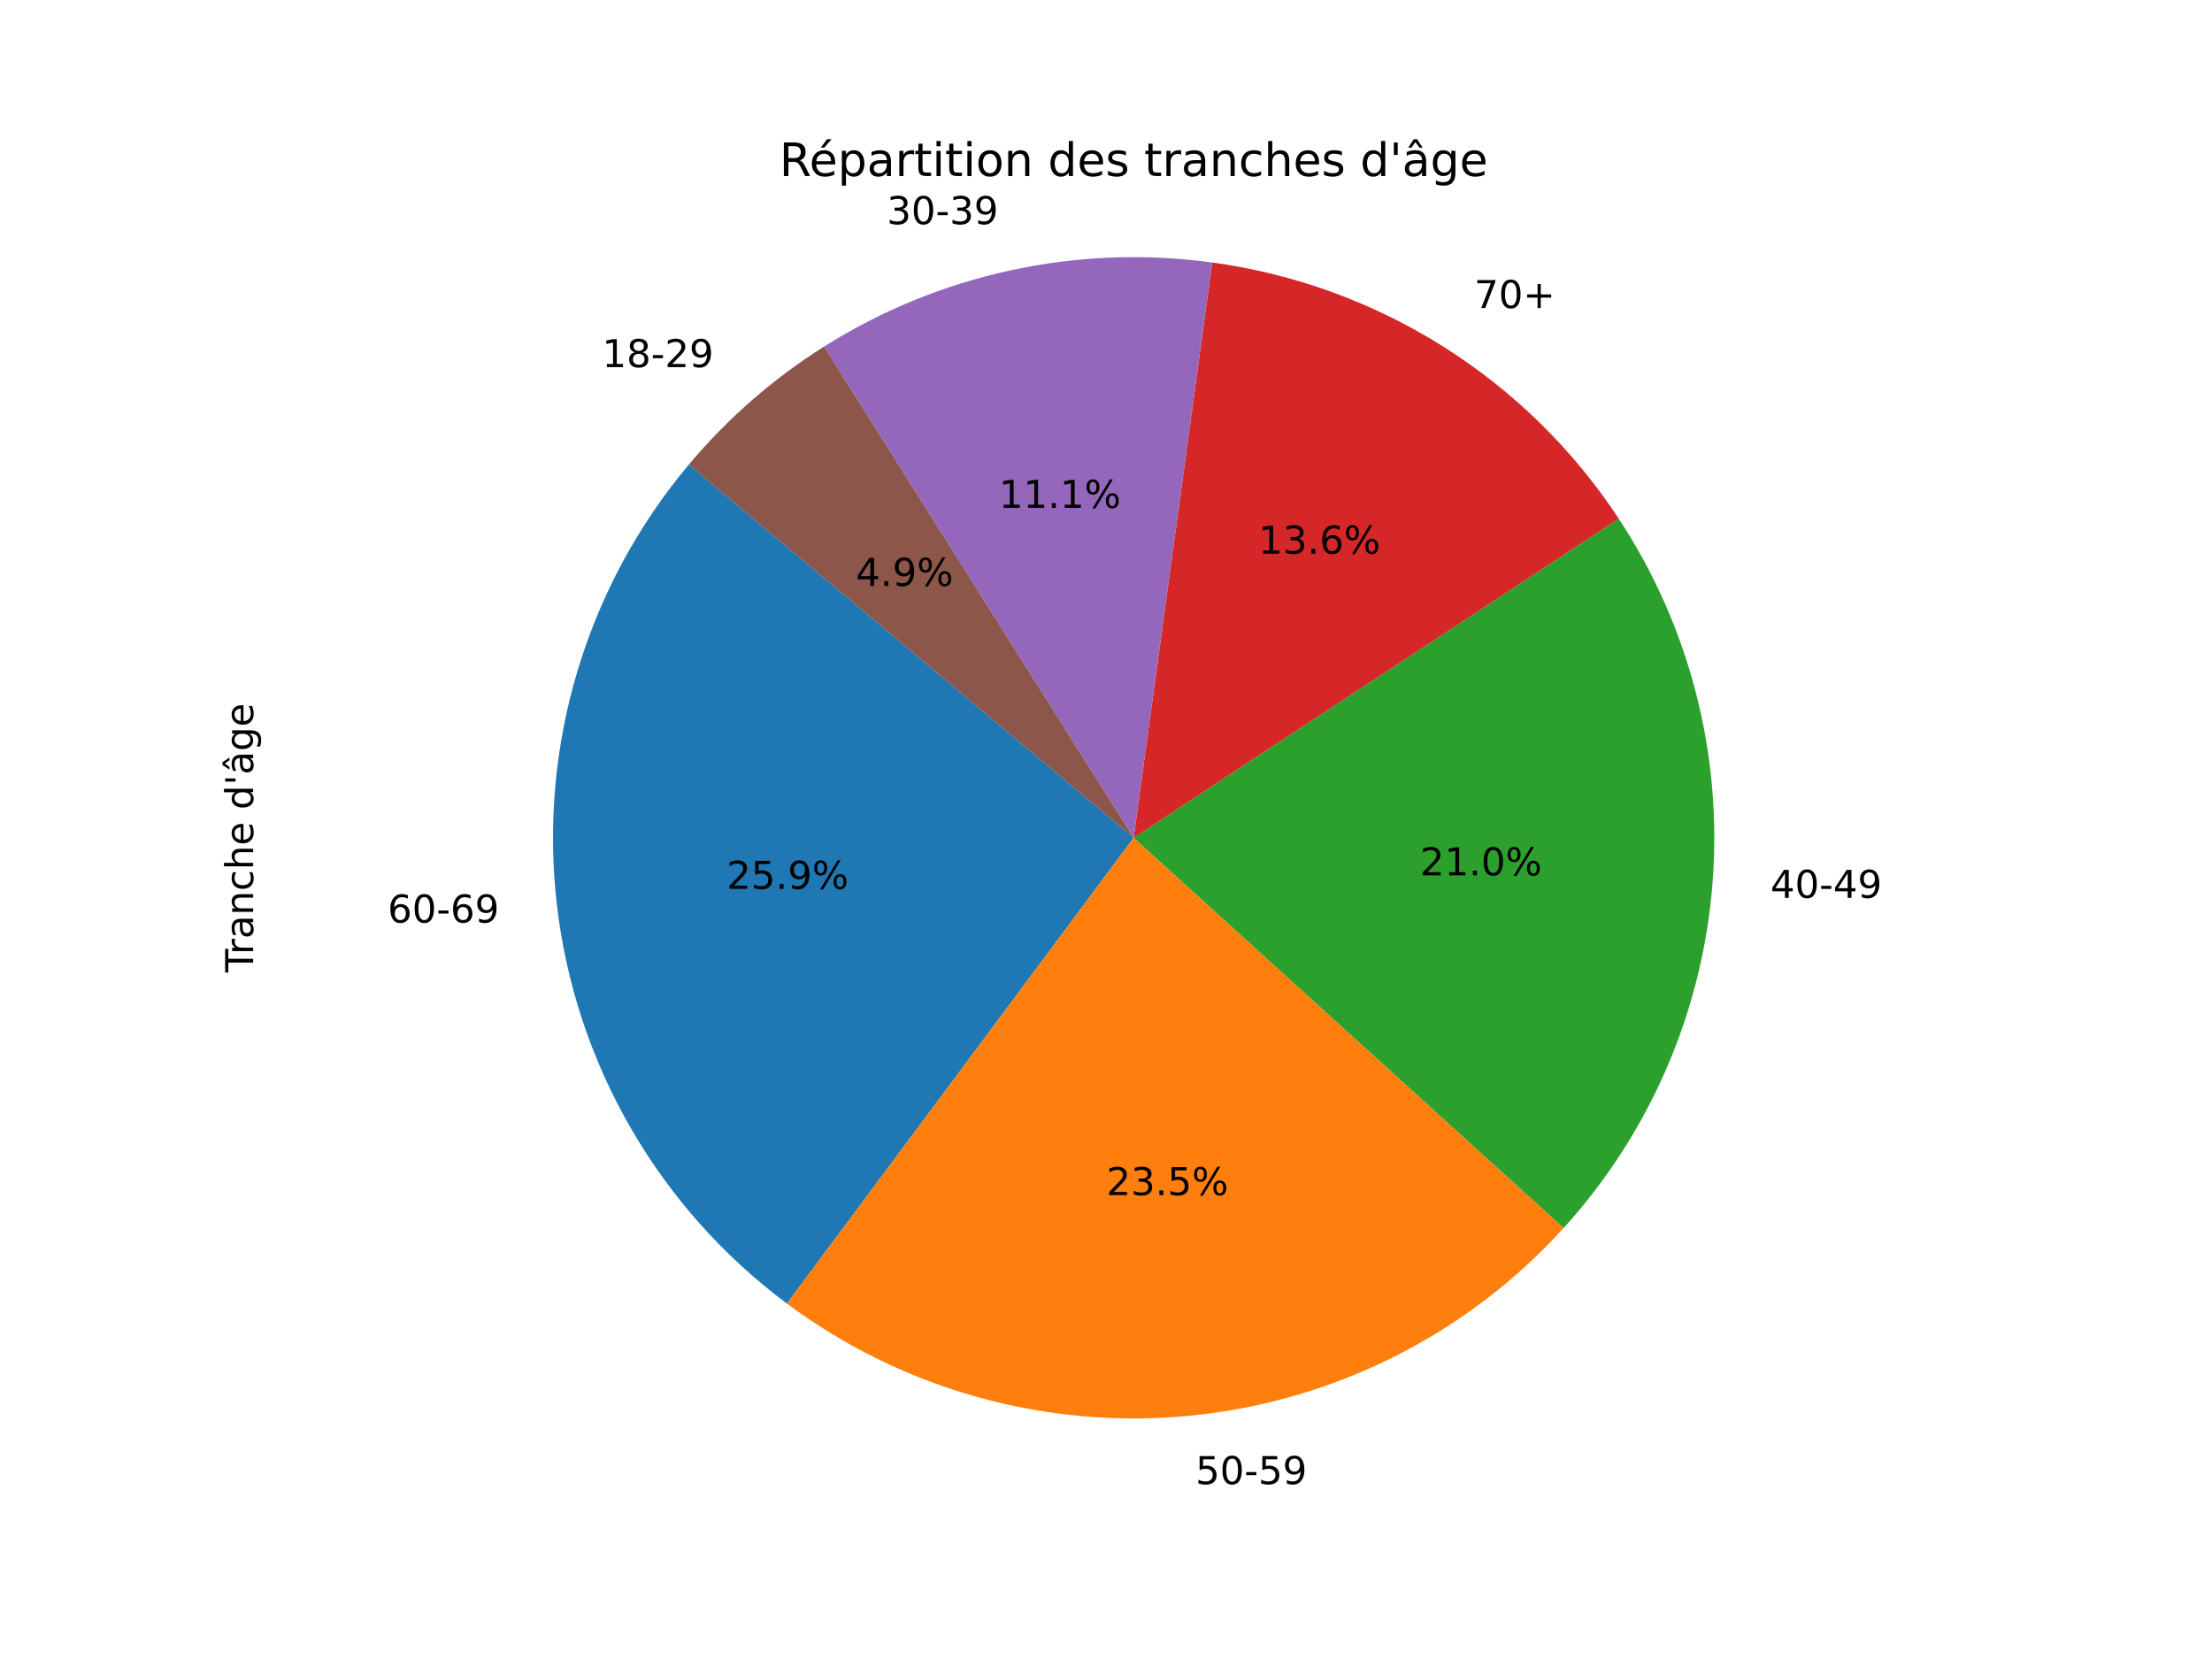
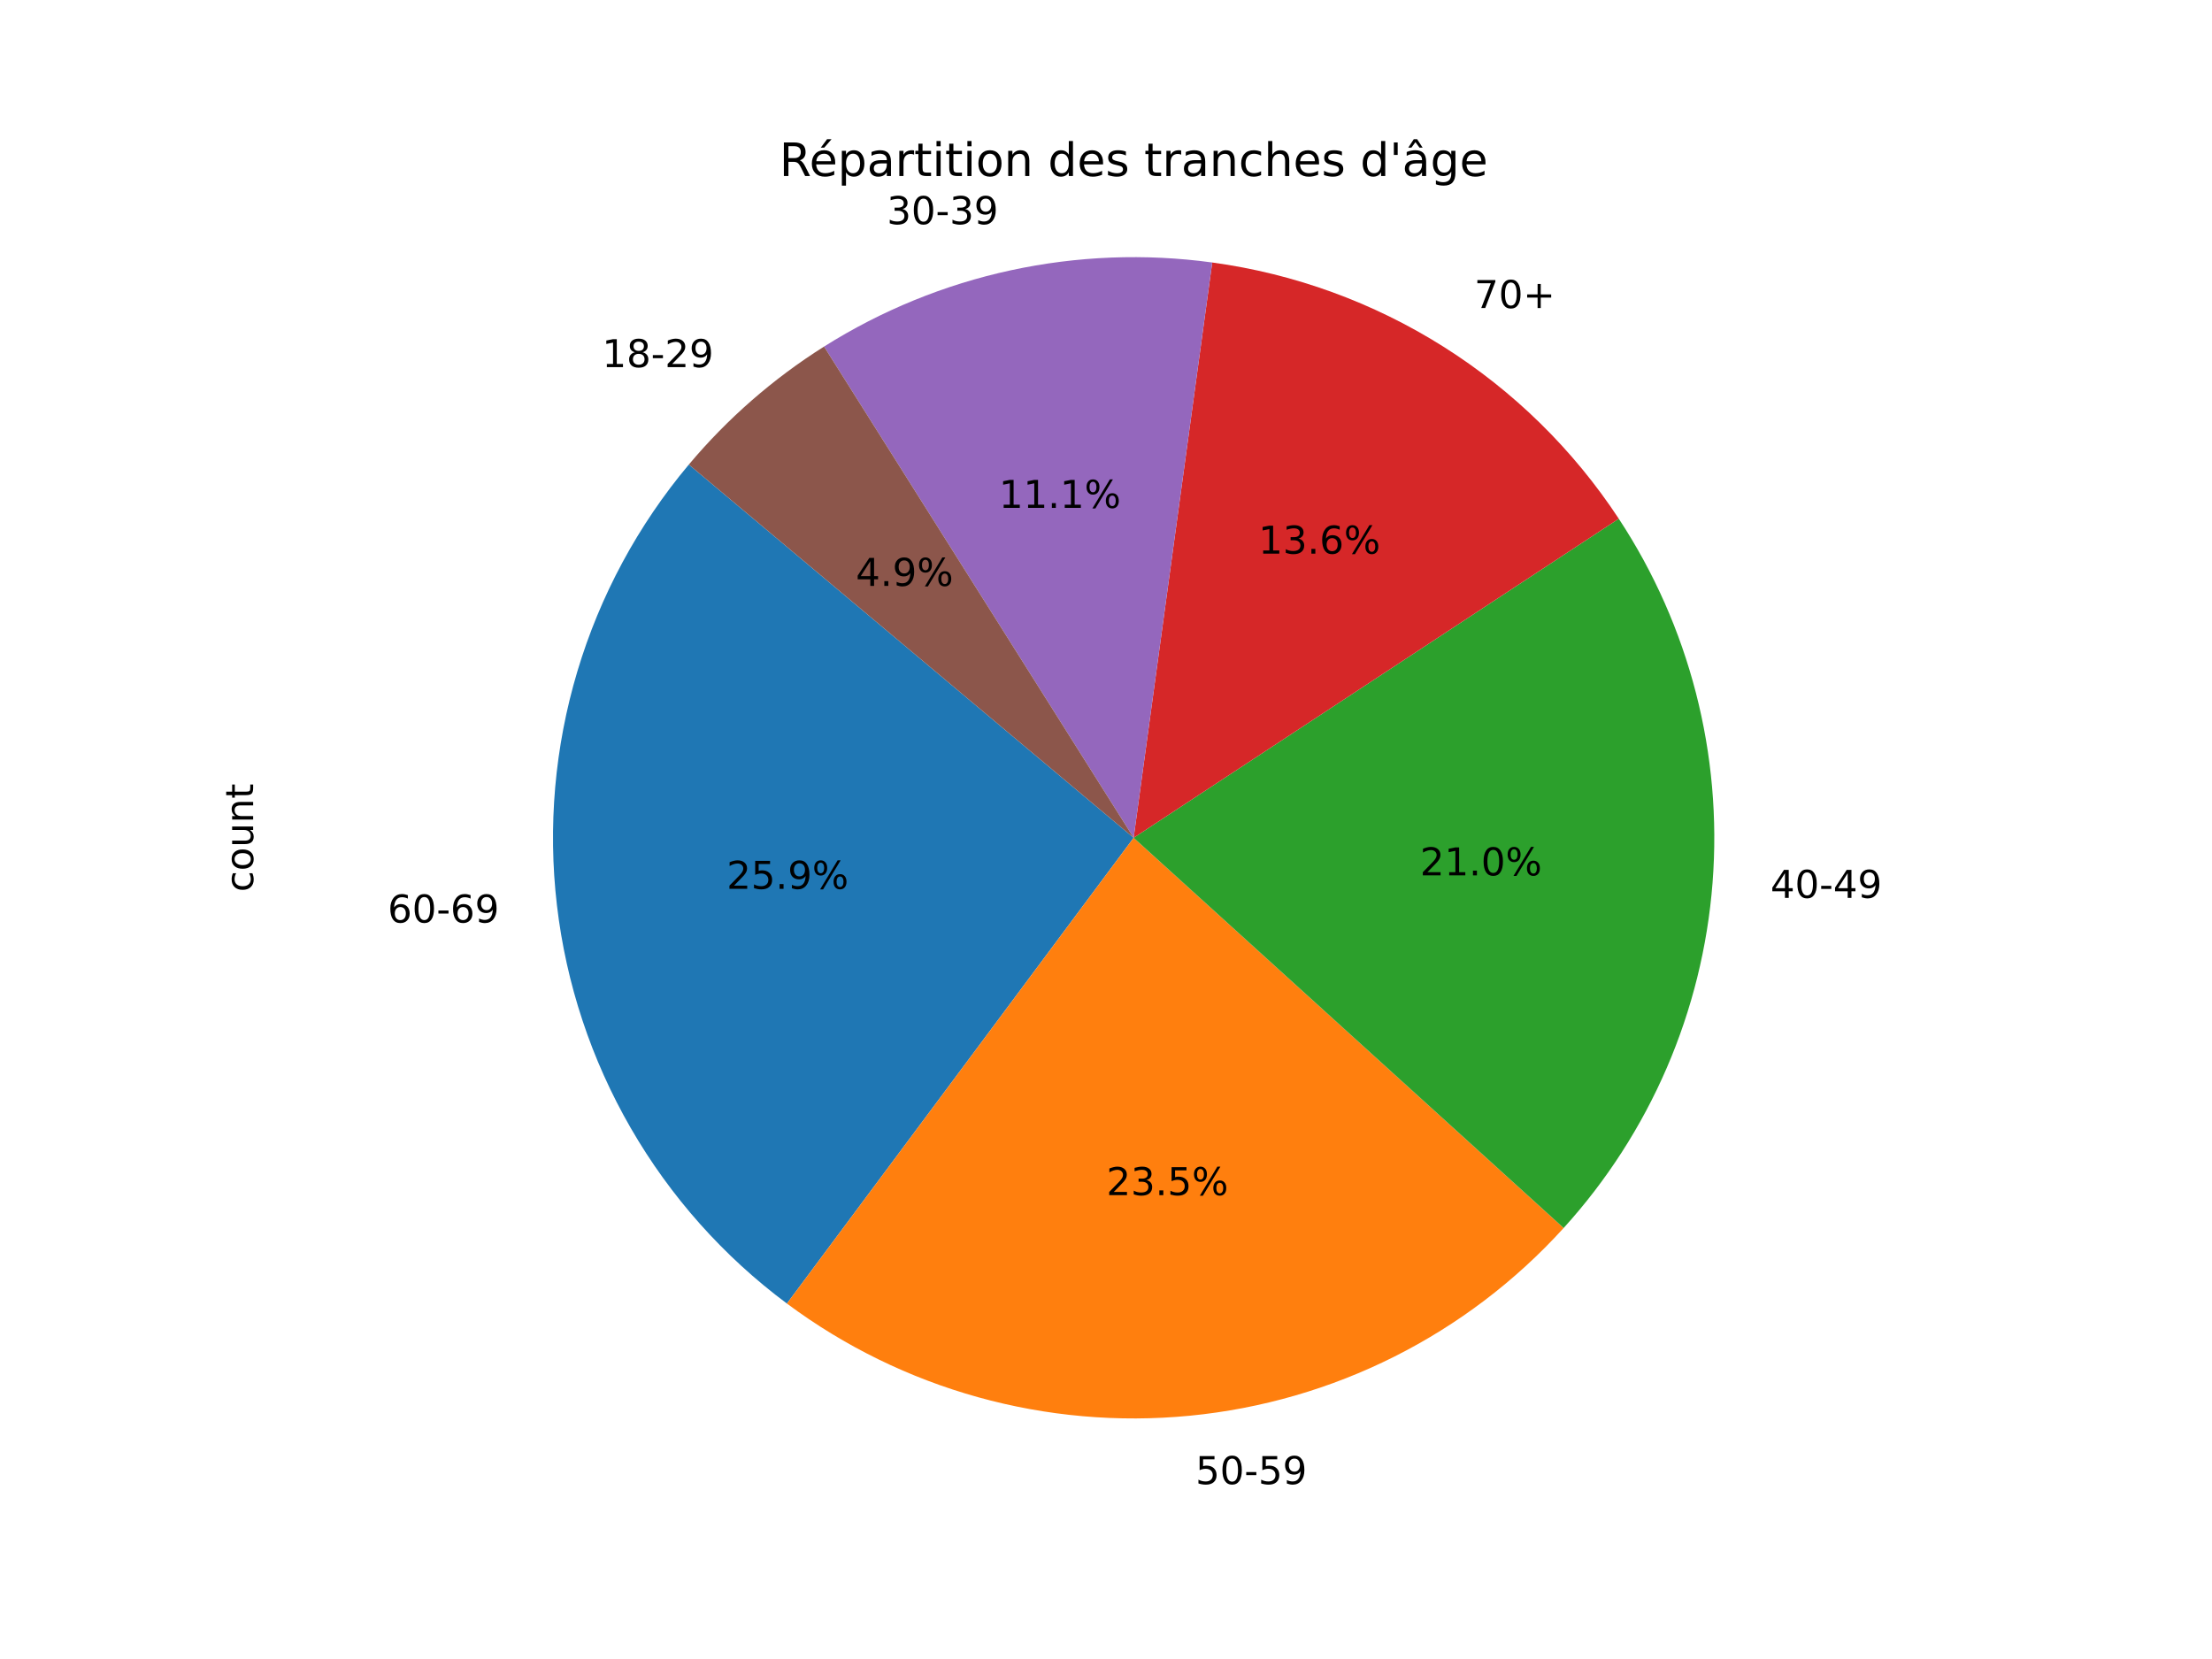
<svg xmlns="http://www.w3.org/2000/svg" xmlns:xlink="http://www.w3.org/1999/xlink" width="576pt" height="432pt" viewBox="0 0 576 432" version="1.1">
  <defs>
    <style type="text/css">*{stroke-linejoin: round; stroke-linecap: butt}</style>
  </defs>
  <g id="figure_1">
    <g id="patch_1">
      <path d="M 0 432  L 576 432  L 576 0  L 0 0  z " style="fill: #ffffff" />
    </g>
    <g id="axes_1">
      <g id="patch_2">
        <path d="M 179.374 120.971  C 166.135 136.748 156.259 155.065 150.352 174.795  C 144.445 194.526 142.631 215.257 145.022 235.713  C 147.413 256.17 153.959 275.924 164.257 293.76  C 174.555 311.597 188.389 327.142 204.91 339.441  L 295.2 218.16  z " style="fill: #1f77b4" />
      </g>
      <g id="patch_3">
        <path d="M 204.91 339.441  C 235.034 361.868 272.459 372.286 309.838 368.65  C 347.217 365.014 381.933 347.579 407.17 319.768  L 295.2 218.16  z " style="fill: #ff7f0e" />
      </g>
      <g id="patch_4">
        <path d="M 407.17 319.768  C 429.702 294.938 443.347 263.305 445.946 229.877  C 448.544 196.449 439.95 163.087 421.526 135.074  L 295.2 218.16  z " style="fill: #2ca02c" />
      </g>
      <g id="patch_5">
        <path d="M 421.526 135.074  C 409.666 117.041 394.08 101.755 375.821 90.247  C 357.561 78.738 337.047 71.272 315.662 68.351  L 295.2 218.16  z " style="fill: #d62728" />
      </g>
      <g id="patch_6">
        <path d="M 315.662 68.351  C 298.187 65.964 280.428 66.653 263.19 70.387  C 245.953 74.121 229.501 80.842 214.579 90.247  L 295.2 218.16  z " style="fill: #9467bd" />
      </g>
      <g id="patch_7">
        <path d="M 214.579 90.247  C 207.961 94.418 201.677 99.097 195.783 104.24  C 189.889 109.384 184.403 114.978 179.374 120.971  L 295.2 218.16  z " style="fill: #8c564b" />
      </g>
      <g id="matplotlib.axis_1" />
      <g id="matplotlib.axis_2">
        <g id="text_1">
-           <g transform="translate(65.92031 253.2116) rotate(-90) scale(0.1 -0.1)">
+           <g transform="translate(65.92031 232.2663) rotate(-90) scale(0.1 -0.1)">
            <defs>
-               <path id="DejaVuSans-54" d="M -19 4666  L 3928 4666  L 3928 4134  L 2272 4134  L 2272 0  L 1638 0  L 1638 4134  L -19 4134  L -19 4666  z " transform="scale(0.015625)" />
-               <path id="DejaVuSans-72" d="M 2631 2963  Q 2534 3019 2420 3045  Q 2306 3072 2169 3072  Q 1681 3072 1420 2755  Q 1159 2438 1159 1844  L 1159 0  L 581 0  L 581 3500  L 1159 3500  L 1159 2956  Q 1341 3275 1631 3429  Q 1922 3584 2338 3584  Q 2397 3584 2469 3576  Q 2541 3569 2628 3553  L 2631 2963  z " transform="scale(0.015625)" />
-               <path id="DejaVuSans-61" d="M 2194 1759  Q 1497 1759 1228 1600  Q 959 1441 959 1056  Q 959 750 1161 570  Q 1363 391 1709 391  Q 2188 391 2477 730  Q 2766 1069 2766 1631  L 2766 1759  L 2194 1759  z M 3341 1997  L 3341 0  L 2766 0  L 2766 531  Q 2569 213 2275 61  Q 1981 -91 1556 -91  Q 1019 -91 701 211  Q 384 513 384 1019  Q 384 1609 779 1909  Q 1175 2209 1959 2209  L 2766 2209  L 2766 2266  Q 2766 2663 2505 2880  Q 2244 3097 1772 3097  Q 1472 3097 1187 3025  Q 903 2953 641 2809  L 641 3341  Q 956 3463 1253 3523  Q 1550 3584 1831 3584  Q 2591 3584 2966 3190  Q 3341 2797 3341 1997  z " transform="scale(0.015625)" />
+               <path id="DejaVuSans-63" d="M 3122 3366  L 3122 2828  Q 2878 2963 2633 3030  Q 2388 3097 2138 3097  Q 1578 3097 1268 2742  Q 959 2388 959 1747  Q 959 1106 1268 751  Q 1578 397 2138 397  Q 2388 397 2633 464  Q 2878 531 3122 666  L 3122 134  Q 2881 22 2623 -34  Q 2366 -91 2075 -91  Q 1284 -91 818 406  Q 353 903 353 1747  Q 353 2603 823 3093  Q 1294 3584 2113 3584  Q 2378 3584 2631 3529  Q 2884 3475 3122 3366  z " transform="scale(0.015625)" />
+               <path id="DejaVuSans-6f" d="M 1959 3097  Q 1497 3097 1228 2736  Q 959 2375 959 1747  Q 959 1119 1226 758  Q 1494 397 1959 397  Q 2419 397 2687 759  Q 2956 1122 2956 1747  Q 2956 2369 2687 2733  Q 2419 3097 1959 3097  z M 1959 3584  Q 2709 3584 3137 3096  Q 3566 2609 3566 1747  Q 3566 888 3137 398  Q 2709 -91 1959 -91  Q 1206 -91 779 398  Q 353 888 353 1747  Q 353 2609 779 3096  Q 1206 3584 1959 3584  z " transform="scale(0.015625)" />
+               <path id="DejaVuSans-75" d="M 544 1381  L 544 3500  L 1119 3500  L 1119 1403  Q 1119 906 1312 657  Q 1506 409 1894 409  Q 2359 409 2629 706  Q 2900 1003 2900 1516  L 2900 3500  L 3475 3500  L 3475 0  L 2900 0  L 2900 538  Q 2691 219 2414 64  Q 2138 -91 1772 -91  Q 1169 -91 856 284  Q 544 659 544 1381  z M 1991 3584  L 1991 3584  z " transform="scale(0.015625)" />
              <path id="DejaVuSans-6e" d="M 3513 2113  L 3513 0  L 2938 0  L 2938 2094  Q 2938 2591 2744 2837  Q 2550 3084 2163 3084  Q 1697 3084 1428 2787  Q 1159 2491 1159 1978  L 1159 0  L 581 0  L 581 3500  L 1159 3500  L 1159 2956  Q 1366 3272 1645 3428  Q 1925 3584 2291 3584  Q 2894 3584 3203 3211  Q 3513 2838 3513 2113  z " transform="scale(0.015625)" />
-               <path id="DejaVuSans-63" d="M 3122 3366  L 3122 2828  Q 2878 2963 2633 3030  Q 2388 3097 2138 3097  Q 1578 3097 1268 2742  Q 959 2388 959 1747  Q 959 1106 1268 751  Q 1578 397 2138 397  Q 2388 397 2633 464  Q 2878 531 3122 666  L 3122 134  Q 2881 22 2623 -34  Q 2366 -91 2075 -91  Q 1284 -91 818 406  Q 353 903 353 1747  Q 353 2603 823 3093  Q 1294 3584 2113 3584  Q 2378 3584 2631 3529  Q 2884 3475 3122 3366  z " transform="scale(0.015625)" />
-               <path id="DejaVuSans-68" d="M 3513 2113  L 3513 0  L 2938 0  L 2938 2094  Q 2938 2591 2744 2837  Q 2550 3084 2163 3084  Q 1697 3084 1428 2787  Q 1159 2491 1159 1978  L 1159 0  L 581 0  L 581 4863  L 1159 4863  L 1159 2956  Q 1366 3272 1645 3428  Q 1925 3584 2291 3584  Q 2894 3584 3203 3211  Q 3513 2838 3513 2113  z " transform="scale(0.015625)" />
-               <path id="DejaVuSans-65" d="M 3597 1894  L 3597 1613  L 953 1613  Q 991 1019 1311 708  Q 1631 397 2203 397  Q 2534 397 2845 478  Q 3156 559 3463 722  L 3463 178  Q 3153 47 2828 -22  Q 2503 -91 2169 -91  Q 1331 -91 842 396  Q 353 884 353 1716  Q 353 2575 817 3079  Q 1281 3584 2069 3584  Q 2775 3584 3186 3129  Q 3597 2675 3597 1894  z M 3022 2063  Q 3016 2534 2758 2815  Q 2500 3097 2075 3097  Q 1594 3097 1305 2825  Q 1016 2553 972 2059  L 3022 2063  z " transform="scale(0.015625)" />
-               <path id="DejaVuSans-20" transform="scale(0.015625)" />
-               <path id="DejaVuSans-64" d="M 2906 2969  L 2906 4863  L 3481 4863  L 3481 0  L 2906 0  L 2906 525  Q 2725 213 2448 61  Q 2172 -91 1784 -91  Q 1150 -91 751 415  Q 353 922 353 1747  Q 353 2572 751 3078  Q 1150 3584 1784 3584  Q 2172 3584 2448 3432  Q 2725 3281 2906 2969  z M 947 1747  Q 947 1113 1208 752  Q 1469 391 1925 391  Q 2381 391 2643 752  Q 2906 1113 2906 1747  Q 2906 2381 2643 2742  Q 2381 3103 1925 3103  Q 1469 3103 1208 2742  Q 947 2381 947 1747  z " transform="scale(0.015625)" />
-               <path id="DejaVuSans-27" d="M 1147 4666  L 1147 2931  L 616 2931  L 616 4666  L 1147 4666  z " transform="scale(0.015625)" />
-               <path id="DejaVuSans-e2" d="M 2194 1759  Q 1497 1759 1228 1600  Q 959 1441 959 1056  Q 959 750 1161 570  Q 1363 391 1709 391  Q 2188 391 2477 730  Q 2766 1069 2766 1631  L 2766 1759  L 2194 1759  z M 3341 1997  L 3341 0  L 2766 0  L 2766 531  Q 2569 213 2275 61  Q 1981 -91 1556 -91  Q 1019 -91 701 211  Q 384 513 384 1019  Q 384 1609 779 1909  Q 1175 2209 1959 2209  L 2766 2209  L 2766 2266  Q 2766 2663 2505 2880  Q 2244 3097 1772 3097  Q 1472 3097 1187 3025  Q 903 2953 641 2809  L 641 3341  Q 956 3463 1253 3523  Q 1550 3584 1831 3584  Q 2591 3584 2966 3190  Q 3341 2797 3341 1997  z M 1625 5119  L 2087 5119  L 2853 3944  L 2419 3944  L 1856 4709  L 1294 3944  L 859 3944  L 1625 5119  z " transform="scale(0.015625)" />
-               <path id="DejaVuSans-67" d="M 2906 1791  Q 2906 2416 2648 2759  Q 2391 3103 1925 3103  Q 1463 3103 1205 2759  Q 947 2416 947 1791  Q 947 1169 1205 825  Q 1463 481 1925 481  Q 2391 481 2648 825  Q 2906 1169 2906 1791  z M 3481 434  Q 3481 -459 3084 -895  Q 2688 -1331 1869 -1331  Q 1566 -1331 1297 -1286  Q 1028 -1241 775 -1147  L 775 -588  Q 1028 -725 1275 -790  Q 1522 -856 1778 -856  Q 2344 -856 2625 -561  Q 2906 -266 2906 331  L 2906 616  Q 2728 306 2450 153  Q 2172 0 1784 0  Q 1141 0 747 490  Q 353 981 353 1791  Q 353 2603 747 3093  Q 1141 3584 1784 3584  Q 2172 3584 2450 3431  Q 2728 3278 2906 2969  L 2906 3500  L 3481 3500  L 3481 434  z " transform="scale(0.015625)" />
+               <path id="DejaVuSans-74" d="M 1172 4494  L 1172 3500  L 2356 3500  L 2356 3053  L 1172 3053  L 1172 1153  Q 1172 725 1289 603  Q 1406 481 1766 481  L 2356 481  L 2356 0  L 1766 0  Q 1100 0 847 248  Q 594 497 594 1153  L 594 3053  L 172 3053  L 172 3500  L 594 3500  L 594 4494  L 1172 4494  z " transform="scale(0.015625)" />
            </defs>
-             <use xlink:href="#DejaVuSans-54" />
-             <use xlink:href="#DejaVuSans-72" x="46.334" />
-             <use xlink:href="#DejaVuSans-61" x="87.447" />
-             <use xlink:href="#DejaVuSans-6e" x="148.727" />
-             <use xlink:href="#DejaVuSans-63" x="212.105" />
-             <use xlink:href="#DejaVuSans-68" x="267.086" />
-             <use xlink:href="#DejaVuSans-65" x="330.465" />
-             <use xlink:href="#DejaVuSans-20" x="391.988" />
-             <use xlink:href="#DejaVuSans-64" x="423.775" />
-             <use xlink:href="#DejaVuSans-27" x="487.252" />
-             <use xlink:href="#DejaVuSans-e2" x="514.742" />
-             <use xlink:href="#DejaVuSans-67" x="576.021" />
-             <use xlink:href="#DejaVuSans-65" x="639.498" />
+             <use xlink:href="#DejaVuSans-63" />
+             <use xlink:href="#DejaVuSans-6f" x="54.98" />
+             <use xlink:href="#DejaVuSans-75" x="116.162" />
+             <use xlink:href="#DejaVuSans-6e" x="179.541" />
+             <use xlink:href="#DejaVuSans-74" x="242.92" />
          </g>
        </g>
      </g>
      <g id="text_2">
        <g transform="translate(100.9466 240.2281) scale(0.1 -0.1)">
          <defs>
            <path id="DejaVuSans-36" d="M 2113 2584  Q 1688 2584 1439 2293  Q 1191 2003 1191 1497  Q 1191 994 1439 701  Q 1688 409 2113 409  Q 2538 409 2786 701  Q 3034 994 3034 1497  Q 3034 2003 2786 2293  Q 2538 2584 2113 2584  z M 3366 4563  L 3366 3988  Q 3128 4100 2886 4159  Q 2644 4219 2406 4219  Q 1781 4219 1451 3797  Q 1122 3375 1075 2522  Q 1259 2794 1537 2939  Q 1816 3084 2150 3084  Q 2853 3084 3261 2657  Q 3669 2231 3669 1497  Q 3669 778 3244 343  Q 2819 -91 2113 -91  Q 1303 -91 875 529  Q 447 1150 447 2328  Q 447 3434 972 4092  Q 1497 4750 2381 4750  Q 2619 4750 2861 4703  Q 3103 4656 3366 4563  z " transform="scale(0.015625)" />
            <path id="DejaVuSans-30" d="M 2034 4250  Q 1547 4250 1301 3770  Q 1056 3291 1056 2328  Q 1056 1369 1301 889  Q 1547 409 2034 409  Q 2525 409 2770 889  Q 3016 1369 3016 2328  Q 3016 3291 2770 3770  Q 2525 4250 2034 4250  z M 2034 4750  Q 2819 4750 3233 4129  Q 3647 3509 3647 2328  Q 3647 1150 3233 529  Q 2819 -91 2034 -91  Q 1250 -91 836 529  Q 422 1150 422 2328  Q 422 3509 836 4129  Q 1250 4750 2034 4750  z " transform="scale(0.015625)" />
            <path id="DejaVuSans-2d" d="M 313 2009  L 1997 2009  L 1997 1497  L 313 1497  L 313 2009  z " transform="scale(0.015625)" />
            <path id="DejaVuSans-39" d="M 703 97  L 703 672  Q 941 559 1184 500  Q 1428 441 1663 441  Q 2288 441 2617 861  Q 2947 1281 2994 2138  Q 2813 1869 2534 1725  Q 2256 1581 1919 1581  Q 1219 1581 811 2004  Q 403 2428 403 3163  Q 403 3881 828 4315  Q 1253 4750 1959 4750  Q 2769 4750 3195 4129  Q 3622 3509 3622 2328  Q 3622 1225 3098 567  Q 2575 -91 1691 -91  Q 1453 -91 1209 -44  Q 966 3 703 97  z M 1959 2075  Q 2384 2075 2632 2365  Q 2881 2656 2881 3163  Q 2881 3666 2632 3958  Q 2384 4250 1959 4250  Q 1534 4250 1286 3958  Q 1038 3666 1038 3163  Q 1038 2656 1286 2365  Q 1534 2075 1959 2075  z " transform="scale(0.015625)" />
          </defs>
          <use xlink:href="#DejaVuSans-36" />
          <use xlink:href="#DejaVuSans-30" x="63.623" />
          <use xlink:href="#DejaVuSans-2d" x="127.246" />
          <use xlink:href="#DejaVuSans-36" x="163.33" />
          <use xlink:href="#DejaVuSans-39" x="226.953" />
        </g>
      </g>
      <g id="text_3">
        <g transform="translate(189.2098 231.4515) scale(0.1 -0.1)">
          <defs>
            <path id="DejaVuSans-32" d="M 1228 531  L 3431 531  L 3431 0  L 469 0  L 469 531  Q 828 903 1448 1529  Q 2069 2156 2228 2338  Q 2531 2678 2651 2914  Q 2772 3150 2772 3378  Q 2772 3750 2511 3984  Q 2250 4219 1831 4219  Q 1534 4219 1204 4116  Q 875 4013 500 3803  L 500 4441  Q 881 4594 1212 4672  Q 1544 4750 1819 4750  Q 2544 4750 2975 4387  Q 3406 4025 3406 3419  Q 3406 3131 3298 2873  Q 3191 2616 2906 2266  Q 2828 2175 2409 1742  Q 1991 1309 1228 531  z " transform="scale(0.015625)" />
            <path id="DejaVuSans-35" d="M 691 4666  L 3169 4666  L 3169 4134  L 1269 4134  L 1269 2991  Q 1406 3038 1543 3061  Q 1681 3084 1819 3084  Q 2600 3084 3056 2656  Q 3513 2228 3513 1497  Q 3513 744 3044 326  Q 2575 -91 1722 -91  Q 1428 -91 1123 -41  Q 819 9 494 109  L 494 744  Q 775 591 1075 516  Q 1375 441 1709 441  Q 2250 441 2565 725  Q 2881 1009 2881 1497  Q 2881 1984 2565 2268  Q 2250 2553 1709 2553  Q 1456 2553 1204 2497  Q 953 2441 691 2322  L 691 4666  z " transform="scale(0.015625)" />
            <path id="DejaVuSans-2e" d="M 684 794  L 1344 794  L 1344 0  L 684 0  L 684 794  z " transform="scale(0.015625)" />
            <path id="DejaVuSans-25" d="M 4653 2053  Q 4381 2053 4226 1822  Q 4072 1591 4072 1178  Q 4072 772 4226 539  Q 4381 306 4653 306  Q 4919 306 5073 539  Q 5228 772 5228 1178  Q 5228 1588 5073 1820  Q 4919 2053 4653 2053  z M 4653 2450  Q 5147 2450 5437 2106  Q 5728 1763 5728 1178  Q 5728 594 5436 251  Q 5144 -91 4653 -91  Q 4153 -91 3862 251  Q 3572 594 3572 1178  Q 3572 1766 3864 2108  Q 4156 2450 4653 2450  z M 1428 4353  Q 1159 4353 1004 4120  Q 850 3888 850 3481  Q 850 3069 1003 2837  Q 1156 2606 1428 2606  Q 1700 2606 1854 2837  Q 2009 3069 2009 3481  Q 2009 3884 1853 4118  Q 1697 4353 1428 4353  z M 4250 4750  L 4750 4750  L 1831 -91  L 1331 -91  L 4250 4750  z M 1428 4750  Q 1922 4750 2215 4408  Q 2509 4066 2509 3481  Q 2509 2891 2217 2550  Q 1925 2209 1428 2209  Q 931 2209 642 2551  Q 353 2894 353 3481  Q 353 4063 643 4406  Q 934 4750 1428 4750  z " transform="scale(0.015625)" />
          </defs>
          <use xlink:href="#DejaVuSans-32" />
          <use xlink:href="#DejaVuSans-35" x="63.623" />
          <use xlink:href="#DejaVuSans-2e" x="127.246" />
          <use xlink:href="#DejaVuSans-39" x="159.033" />
          <use xlink:href="#DejaVuSans-25" x="222.656" />
        </g>
      </g>
      <g id="text_4">
        <g transform="translate(311.3016 386.4584) scale(0.1 -0.1)">
          <use xlink:href="#DejaVuSans-35" />
          <use xlink:href="#DejaVuSans-30" x="63.623" />
          <use xlink:href="#DejaVuSans-2d" x="127.246" />
          <use xlink:href="#DejaVuSans-35" x="163.33" />
          <use xlink:href="#DejaVuSans-39" x="226.953" />
        </g>
      </g>
      <g id="text_5">
        <g transform="translate(288.0991 311.2135) scale(0.1 -0.1)">
          <defs>
            <path id="DejaVuSans-33" d="M 2597 2516  Q 3050 2419 3304 2112  Q 3559 1806 3559 1356  Q 3559 666 3084 287  Q 2609 -91 1734 -91  Q 1441 -91 1130 -33  Q 819 25 488 141  L 488 750  Q 750 597 1062 519  Q 1375 441 1716 441  Q 2309 441 2620 675  Q 2931 909 2931 1356  Q 2931 1769 2642 2001  Q 2353 2234 1838 2234  L 1294 2234  L 1294 2753  L 1863 2753  Q 2328 2753 2575 2939  Q 2822 3125 2822 3475  Q 2822 3834 2567 4026  Q 2313 4219 1838 4219  Q 1578 4219 1281 4162  Q 984 4106 628 3988  L 628 4550  Q 988 4650 1302 4700  Q 1616 4750 1894 4750  Q 2613 4750 3031 4423  Q 3450 4097 3450 3541  Q 3450 3153 3228 2886  Q 3006 2619 2597 2516  z " transform="scale(0.015625)" />
          </defs>
          <use xlink:href="#DejaVuSans-32" />
          <use xlink:href="#DejaVuSans-33" x="63.623" />
          <use xlink:href="#DejaVuSans-2e" x="127.246" />
          <use xlink:href="#DejaVuSans-35" x="159.033" />
          <use xlink:href="#DejaVuSans-25" x="222.656" />
        </g>
      </g>
      <g id="text_6">
        <g transform="translate(461.0201 233.8081) scale(0.1 -0.1)">
          <defs>
            <path id="DejaVuSans-34" d="M 2419 4116  L 825 1625  L 2419 1625  L 2419 4116  z M 2253 4666  L 3047 4666  L 3047 1625  L 3713 1625  L 3713 1100  L 3047 1100  L 3047 0  L 2419 0  L 2419 1100  L 313 1100  L 313 1709  L 2253 4666  z " transform="scale(0.015625)" />
          </defs>
          <use xlink:href="#DejaVuSans-34" />
          <use xlink:href="#DejaVuSans-30" x="63.623" />
          <use xlink:href="#DejaVuSans-2d" x="127.246" />
          <use xlink:href="#DejaVuSans-34" x="163.33" />
          <use xlink:href="#DejaVuSans-39" x="226.953" />
        </g>
      </g>
      <g id="text_7">
        <g transform="translate(369.7637 227.9496) scale(0.1 -0.1)">
          <defs>
            <path id="DejaVuSans-31" d="M 794 531  L 1825 531  L 1825 4091  L 703 3866  L 703 4441  L 1819 4666  L 2450 4666  L 2450 531  L 3481 531  L 3481 0  L 794 0  L 794 531  z " transform="scale(0.015625)" />
          </defs>
          <use xlink:href="#DejaVuSans-32" />
          <use xlink:href="#DejaVuSans-31" x="63.623" />
          <use xlink:href="#DejaVuSans-2e" x="127.246" />
          <use xlink:href="#DejaVuSans-30" x="159.033" />
          <use xlink:href="#DejaVuSans-25" x="222.656" />
        </g>
      </g>
      <g id="text_8">
        <g transform="translate(383.8827 80.21491) scale(0.1 -0.1)">
          <defs>
            <path id="DejaVuSans-37" d="M 525 4666  L 3525 4666  L 3525 4397  L 1831 0  L 1172 0  L 2766 4134  L 525 4134  L 525 4666  z " transform="scale(0.015625)" />
            <path id="DejaVuSans-2b" d="M 2944 4013  L 2944 2272  L 4684 2272  L 4684 1741  L 2944 1741  L 2944 0  L 2419 0  L 2419 1741  L 678 1741  L 678 2272  L 2419 2272  L 2419 4013  L 2944 4013  z " transform="scale(0.015625)" />
          </defs>
          <use xlink:href="#DejaVuSans-37" />
          <use xlink:href="#DejaVuSans-30" x="63.623" />
          <use xlink:href="#DejaVuSans-2b" x="127.246" />
        </g>
      </g>
      <g id="text_9">
        <g transform="translate(327.6888 144.1715) scale(0.1 -0.1)">
          <use xlink:href="#DejaVuSans-31" />
          <use xlink:href="#DejaVuSans-33" x="63.623" />
          <use xlink:href="#DejaVuSans-2e" x="127.246" />
          <use xlink:href="#DejaVuSans-36" x="159.033" />
          <use xlink:href="#DejaVuSans-25" x="222.656" />
        </g>
      </g>
      <g id="text_10">
        <g transform="translate(230.9316 58.36916) scale(0.1 -0.1)">
          <use xlink:href="#DejaVuSans-33" />
          <use xlink:href="#DejaVuSans-30" x="63.623" />
          <use xlink:href="#DejaVuSans-2d" x="127.246" />
          <use xlink:href="#DejaVuSans-33" x="163.33" />
          <use xlink:href="#DejaVuSans-39" x="226.953" />
        </g>
      </g>
      <g id="text_11">
        <g transform="translate(260.1107 132.2557) scale(0.1 -0.1)">
          <use xlink:href="#DejaVuSans-31" />
          <use xlink:href="#DejaVuSans-31" x="63.623" />
          <use xlink:href="#DejaVuSans-2e" x="127.246" />
          <use xlink:href="#DejaVuSans-31" x="159.033" />
          <use xlink:href="#DejaVuSans-25" x="222.656" />
        </g>
      </g>
      <g id="text_12">
        <g transform="translate(156.7832 95.6079) scale(0.1 -0.1)">
          <defs>
            <path id="DejaVuSans-38" d="M 2034 2216  Q 1584 2216 1326 1975  Q 1069 1734 1069 1313  Q 1069 891 1326 650  Q 1584 409 2034 409  Q 2484 409 2743 651  Q 3003 894 3003 1313  Q 3003 1734 2745 1975  Q 2488 2216 2034 2216  z M 1403 2484  Q 997 2584 770 2862  Q 544 3141 544 3541  Q 544 4100 942 4425  Q 1341 4750 2034 4750  Q 2731 4750 3128 4425  Q 3525 4100 3525 3541  Q 3525 3141 3298 2862  Q 3072 2584 2669 2484  Q 3125 2378 3379 2068  Q 3634 1759 3634 1313  Q 3634 634 3220 271  Q 2806 -91 2034 -91  Q 1263 -91 848 271  Q 434 634 434 1313  Q 434 1759 690 2068  Q 947 2378 1403 2484  z M 1172 3481  Q 1172 3119 1398 2916  Q 1625 2713 2034 2713  Q 2441 2713 2670 2916  Q 2900 3119 2900 3481  Q 2900 3844 2670 4047  Q 2441 4250 2034 4250  Q 1625 4250 1398 4047  Q 1172 3844 1172 3481  z " transform="scale(0.015625)" />
          </defs>
          <use xlink:href="#DejaVuSans-31" />
          <use xlink:href="#DejaVuSans-38" x="63.623" />
          <use xlink:href="#DejaVuSans-2d" x="127.246" />
          <use xlink:href="#DejaVuSans-32" x="163.33" />
          <use xlink:href="#DejaVuSans-39" x="226.953" />
        </g>
      </g>
      <g id="text_13">
        <g transform="translate(222.8473 152.5677) scale(0.1 -0.1)">
          <use xlink:href="#DejaVuSans-34" />
          <use xlink:href="#DejaVuSans-2e" x="63.623" />
          <use xlink:href="#DejaVuSans-39" x="95.41" />
          <use xlink:href="#DejaVuSans-25" x="159.033" />
        </g>
      </g>
      <g id="text_14">
        <g transform="translate(202.9444 45.84) scale(0.12 -0.12)">
          <defs>
            <path id="DejaVuSans-52" d="M 2841 2188  Q 3044 2119 3236 1894  Q 3428 1669 3622 1275  L 4263 0  L 3584 0  L 2988 1197  Q 2756 1666 2539 1819  Q 2322 1972 1947 1972  L 1259 1972  L 1259 0  L 628 0  L 628 4666  L 2053 4666  Q 2853 4666 3247 4331  Q 3641 3997 3641 3322  Q 3641 2881 3436 2590  Q 3231 2300 2841 2188  z M 1259 4147  L 1259 2491  L 2053 2491  Q 2509 2491 2742 2702  Q 2975 2913 2975 3322  Q 2975 3731 2742 3939  Q 2509 4147 2053 4147  L 1259 4147  z " transform="scale(0.015625)" />
-             <path id="DejaVuSans-e9" d="M 3597 1894  L 3597 1613  L 953 1613  Q 991 1019 1311 708  Q 1631 397 2203 397  Q 2534 397 2845 478  Q 3156 559 3463 722  L 3463 178  Q 3153 47 2828 -22  Q 2503 -91 2169 -91  Q 1331 -91 842 396  Q 353 884 353 1716  Q 353 2575 817 3079  Q 1281 3584 2069 3584  Q 2775 3584 3186 3129  Q 3597 2675 3597 1894  z M 3022 2063  Q 3016 2534 2758 2815  Q 2500 3097 2075 3097  Q 1594 3097 1305 2825  Q 1016 2553 972 2059  L 3022 2063  z M 2466 5119  L 3088 5119  L 2070 3944  L 1591 3944  L 2466 5119  z " transform="scale(0.015625)" />
+             <path id="DejaVuSans-e9" d="M 3597 1894  L 3597 1613  L 953 1613  Q 991 1019 1311 708  Q 1631 397 2203 397  Q 2534 397 2845 478  Q 3156 559 3463 722  L 3463 178  Q 3153 47 2828 -22  Q 2503 -91 2169 -91  Q 1331 -91 842 396  Q 353 884 353 1716  Q 353 2575 817 3079  Q 1281 3584 2069 3584  Q 2775 3584 3186 3129  Q 3597 2675 3597 1894  z M 3022 2063  Q 3016 2534 2758 2815  Q 2500 3097 2075 3097  Q 1594 3097 1305 2825  Q 1016 2553 972 2059  L 3022 2063  z M 2469 5119  L 3091 5119  L 2072 3944  L 1594 3944  L 2469 5119  z " transform="scale(0.015625)" />
            <path id="DejaVuSans-70" d="M 1159 525  L 1159 -1331  L 581 -1331  L 581 3500  L 1159 3500  L 1159 2969  Q 1341 3281 1617 3432  Q 1894 3584 2278 3584  Q 2916 3584 3314 3078  Q 3713 2572 3713 1747  Q 3713 922 3314 415  Q 2916 -91 2278 -91  Q 1894 -91 1617 61  Q 1341 213 1159 525  z M 3116 1747  Q 3116 2381 2855 2742  Q 2594 3103 2138 3103  Q 1681 3103 1420 2742  Q 1159 2381 1159 1747  Q 1159 1113 1420 752  Q 1681 391 2138 391  Q 2594 391 2855 752  Q 3116 1113 3116 1747  z " transform="scale(0.015625)" />
-             <path id="DejaVuSans-74" d="M 1172 4494  L 1172 3500  L 2356 3500  L 2356 3053  L 1172 3053  L 1172 1153  Q 1172 725 1289 603  Q 1406 481 1766 481  L 2356 481  L 2356 0  L 1766 0  Q 1100 0 847 248  Q 594 497 594 1153  L 594 3053  L 172 3053  L 172 3500  L 594 3500  L 594 4494  L 1172 4494  z " transform="scale(0.015625)" />
+             <path id="DejaVuSans-61" d="M 2194 1759  Q 1497 1759 1228 1600  Q 959 1441 959 1056  Q 959 750 1161 570  Q 1363 391 1709 391  Q 2188 391 2477 730  Q 2766 1069 2766 1631  L 2766 1759  L 2194 1759  z M 3341 1997  L 3341 0  L 2766 0  L 2766 531  Q 2569 213 2275 61  Q 1981 -91 1556 -91  Q 1019 -91 701 211  Q 384 513 384 1019  Q 384 1609 779 1909  Q 1175 2209 1959 2209  L 2766 2209  L 2766 2266  Q 2766 2663 2505 2880  Q 2244 3097 1772 3097  Q 1472 3097 1187 3025  Q 903 2953 641 2809  L 641 3341  Q 956 3463 1253 3523  Q 1550 3584 1831 3584  Q 2591 3584 2966 3190  Q 3341 2797 3341 1997  z " transform="scale(0.015625)" />
+             <path id="DejaVuSans-72" d="M 2631 2963  Q 2534 3019 2420 3045  Q 2306 3072 2169 3072  Q 1681 3072 1420 2755  Q 1159 2438 1159 1844  L 1159 0  L 581 0  L 581 3500  L 1159 3500  L 1159 2956  Q 1341 3275 1631 3429  Q 1922 3584 2338 3584  Q 2397 3584 2469 3576  Q 2541 3569 2628 3553  L 2631 2963  z " transform="scale(0.015625)" />
            <path id="DejaVuSans-69" d="M 603 3500  L 1178 3500  L 1178 0  L 603 0  L 603 3500  z M 603 4863  L 1178 4863  L 1178 4134  L 603 4134  L 603 4863  z " transform="scale(0.015625)" />
-             <path id="DejaVuSans-6f" d="M 1959 3097  Q 1497 3097 1228 2736  Q 959 2375 959 1747  Q 959 1119 1226 758  Q 1494 397 1959 397  Q 2419 397 2687 759  Q 2956 1122 2956 1747  Q 2956 2369 2687 2733  Q 2419 3097 1959 3097  z M 1959 3584  Q 2709 3584 3137 3096  Q 3566 2609 3566 1747  Q 3566 888 3137 398  Q 2709 -91 1959 -91  Q 1206 -91 779 398  Q 353 888 353 1747  Q 353 2609 779 3096  Q 1206 3584 1959 3584  z " transform="scale(0.015625)" />
+             <path id="DejaVuSans-20" transform="scale(0.015625)" />
+             <path id="DejaVuSans-64" d="M 2906 2969  L 2906 4863  L 3481 4863  L 3481 0  L 2906 0  L 2906 525  Q 2725 213 2448 61  Q 2172 -91 1784 -91  Q 1150 -91 751 415  Q 353 922 353 1747  Q 353 2572 751 3078  Q 1150 3584 1784 3584  Q 2172 3584 2448 3432  Q 2725 3281 2906 2969  z M 947 1747  Q 947 1113 1208 752  Q 1469 391 1925 391  Q 2381 391 2643 752  Q 2906 1113 2906 1747  Q 2906 2381 2643 2742  Q 2381 3103 1925 3103  Q 1469 3103 1208 2742  Q 947 2381 947 1747  z " transform="scale(0.015625)" />
+             <path id="DejaVuSans-65" d="M 3597 1894  L 3597 1613  L 953 1613  Q 991 1019 1311 708  Q 1631 397 2203 397  Q 2534 397 2845 478  Q 3156 559 3463 722  L 3463 178  Q 3153 47 2828 -22  Q 2503 -91 2169 -91  Q 1331 -91 842 396  Q 353 884 353 1716  Q 353 2575 817 3079  Q 1281 3584 2069 3584  Q 2775 3584 3186 3129  Q 3597 2675 3597 1894  z M 3022 2063  Q 3016 2534 2758 2815  Q 2500 3097 2075 3097  Q 1594 3097 1305 2825  Q 1016 2553 972 2059  L 3022 2063  z " transform="scale(0.015625)" />
            <path id="DejaVuSans-73" d="M 2834 3397  L 2834 2853  Q 2591 2978 2328 3040  Q 2066 3103 1784 3103  Q 1356 3103 1142 2972  Q 928 2841 928 2578  Q 928 2378 1081 2264  Q 1234 2150 1697 2047  L 1894 2003  Q 2506 1872 2764 1633  Q 3022 1394 3022 966  Q 3022 478 2636 193  Q 2250 -91 1575 -91  Q 1294 -91 989 -36  Q 684 19 347 128  L 347 722  Q 666 556 975 473  Q 1284 391 1588 391  Q 1994 391 2212 530  Q 2431 669 2431 922  Q 2431 1156 2273 1281  Q 2116 1406 1581 1522  L 1381 1569  Q 847 1681 609 1914  Q 372 2147 372 2553  Q 372 3047 722 3315  Q 1072 3584 1716 3584  Q 2034 3584 2315 3537  Q 2597 3491 2834 3397  z " transform="scale(0.015625)" />
+             <path id="DejaVuSans-68" d="M 3513 2113  L 3513 0  L 2938 0  L 2938 2094  Q 2938 2591 2744 2837  Q 2550 3084 2163 3084  Q 1697 3084 1428 2787  Q 1159 2491 1159 1978  L 1159 0  L 581 0  L 581 4863  L 1159 4863  L 1159 2956  Q 1366 3272 1645 3428  Q 1925 3584 2291 3584  Q 2894 3584 3203 3211  Q 3513 2838 3513 2113  z " transform="scale(0.015625)" />
+             <path id="DejaVuSans-27" d="M 1147 4666  L 1147 2931  L 616 2931  L 616 4666  L 1147 4666  z " transform="scale(0.015625)" />
+             <path id="DejaVuSans-e2" d="M 2194 1759  Q 1497 1759 1228 1600  Q 959 1441 959 1056  Q 959 750 1161 570  Q 1363 391 1709 391  Q 2188 391 2477 730  Q 2766 1069 2766 1631  L 2766 1759  L 2194 1759  z M 3341 1997  L 3341 0  L 2766 0  L 2766 531  Q 2569 213 2275 61  Q 1981 -91 1556 -91  Q 1019 -91 701 211  Q 384 513 384 1019  Q 384 1609 779 1909  Q 1175 2209 1959 2209  L 2766 2209  L 2766 2266  Q 2766 2663 2505 2880  Q 2244 3097 1772 3097  Q 1472 3097 1187 3025  Q 903 2953 641 2809  L 641 3341  Q 956 3463 1253 3523  Q 1550 3584 1831 3584  Q 2591 3584 2966 3190  Q 3341 2797 3341 1997  z M 1625 5119  L 2088 5119  L 2853 3944  L 2419 3944  L 1856 4709  L 1294 3944  L 859 3944  L 1625 5119  z " transform="scale(0.015625)" />
+             <path id="DejaVuSans-67" d="M 2906 1791  Q 2906 2416 2648 2759  Q 2391 3103 1925 3103  Q 1463 3103 1205 2759  Q 947 2416 947 1791  Q 947 1169 1205 825  Q 1463 481 1925 481  Q 2391 481 2648 825  Q 2906 1169 2906 1791  z M 3481 434  Q 3481 -459 3084 -895  Q 2688 -1331 1869 -1331  Q 1566 -1331 1297 -1286  Q 1028 -1241 775 -1147  L 775 -588  Q 1028 -725 1275 -790  Q 1522 -856 1778 -856  Q 2344 -856 2625 -561  Q 2906 -266 2906 331  L 2906 616  Q 2728 306 2450 153  Q 2172 0 1784 0  Q 1141 0 747 490  Q 353 981 353 1791  Q 353 2603 747 3093  Q 1141 3584 1784 3584  Q 2172 3584 2450 3431  Q 2728 3278 2906 2969  L 2906 3500  L 3481 3500  L 3481 434  z " transform="scale(0.015625)" />
          </defs>
          <use xlink:href="#DejaVuSans-52" />
          <use xlink:href="#DejaVuSans-e9" x="64.982" />
          <use xlink:href="#DejaVuSans-70" x="126.506" />
          <use xlink:href="#DejaVuSans-61" x="189.982" />
          <use xlink:href="#DejaVuSans-72" x="251.262" />
          <use xlink:href="#DejaVuSans-74" x="292.375" />
          <use xlink:href="#DejaVuSans-69" x="331.584" />
          <use xlink:href="#DejaVuSans-74" x="359.367" />
          <use xlink:href="#DejaVuSans-69" x="398.576" />
          <use xlink:href="#DejaVuSans-6f" x="426.359" />
          <use xlink:href="#DejaVuSans-6e" x="487.541" />
          <use xlink:href="#DejaVuSans-20" x="550.92" />
          <use xlink:href="#DejaVuSans-64" x="582.707" />
          <use xlink:href="#DejaVuSans-65" x="646.184" />
          <use xlink:href="#DejaVuSans-73" x="707.707" />
          <use xlink:href="#DejaVuSans-20" x="759.807" />
          <use xlink:href="#DejaVuSans-74" x="791.594" />
          <use xlink:href="#DejaVuSans-72" x="830.803" />
          <use xlink:href="#DejaVuSans-61" x="871.916" />
          <use xlink:href="#DejaVuSans-6e" x="933.195" />
          <use xlink:href="#DejaVuSans-63" x="996.574" />
          <use xlink:href="#DejaVuSans-68" x="1051.555" />
          <use xlink:href="#DejaVuSans-65" x="1114.934" />
          <use xlink:href="#DejaVuSans-73" x="1176.457" />
          <use xlink:href="#DejaVuSans-20" x="1228.557" />
          <use xlink:href="#DejaVuSans-64" x="1260.344" />
          <use xlink:href="#DejaVuSans-27" x="1323.82" />
          <use xlink:href="#DejaVuSans-e2" x="1351.311" />
          <use xlink:href="#DejaVuSans-67" x="1412.59" />
          <use xlink:href="#DejaVuSans-65" x="1476.066" />
        </g>
      </g>
    </g>
  </g>
</svg>
